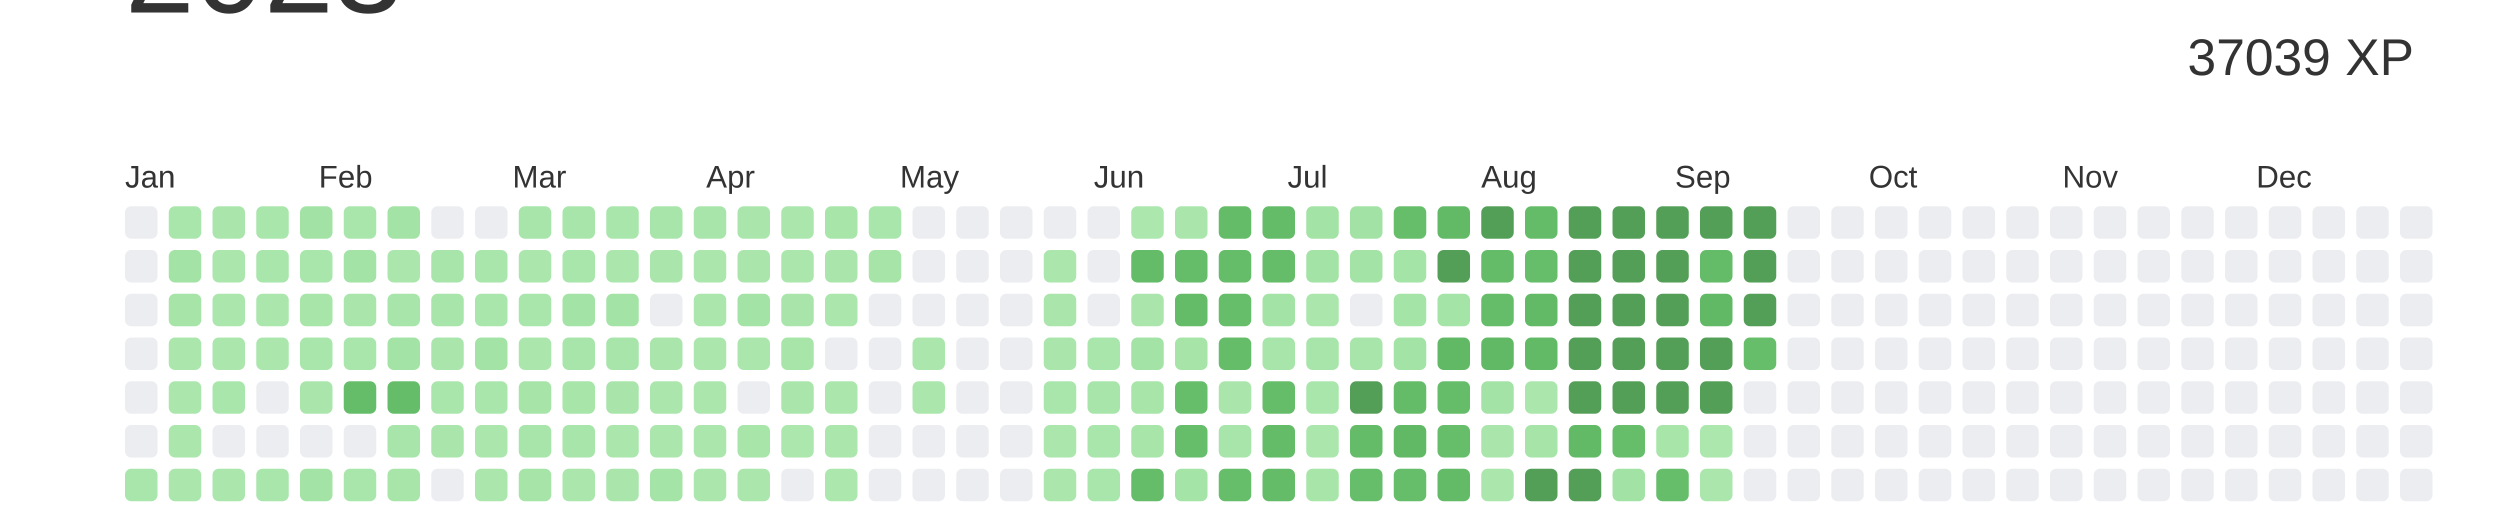
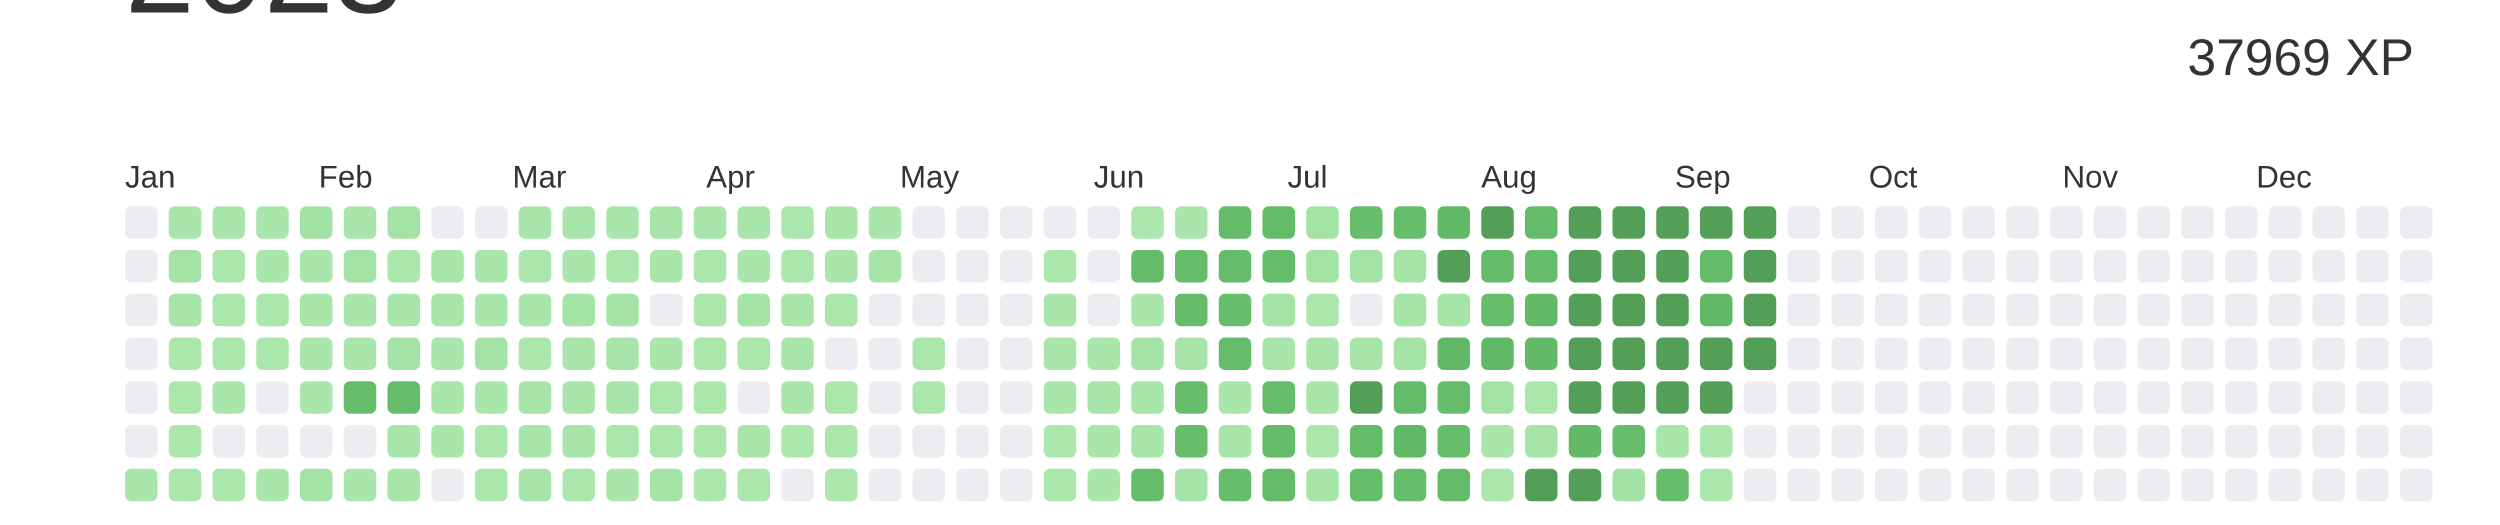
<svg xmlns="http://www.w3.org/2000/svg" baseProfile="full" height="42mm" version="1.1" viewBox="0,0,200,42" width="200mm">
  <defs />
  <rect fill="#ffffff" height="42" width="200" x="0" y="0" />
  <text alignment-baseline="hanging" fill="#333333" style="font-size:10.0px; font-family:Arial;" x="10" y="1">2023</text>
-   <text alignment-baseline="hanging" fill="#333333" style="font-size:4.125px; font-family:Arial;" x="175" y="6">37039 XP</text>
+   <text alignment-baseline="hanging" fill="#333333" style="font-size:4.125px; font-family:Arial;" x="175" y="6">37969 XP</text>
  <text fill="#333333" style="font-size:2.5px; font-family:Arial" x="10.0" y="15">Jan</text>
  <text fill="#333333" style="font-size:2.5px; font-family:Arial" x="25.5" y="15">Feb</text>
  <text fill="#333333" style="font-size:2.5px; font-family:Arial" x="41.0" y="15">Mar</text>
  <text fill="#333333" style="font-size:2.5px; font-family:Arial" x="56.5" y="15">Apr</text>
  <text fill="#333333" style="font-size:2.5px; font-family:Arial" x="72.0" y="15">May</text>
  <text fill="#333333" style="font-size:2.5px; font-family:Arial" x="87.5" y="15">Jun</text>
  <text fill="#333333" style="font-size:2.5px; font-family:Arial" x="103.0" y="15">Jul</text>
  <text fill="#333333" style="font-size:2.5px; font-family:Arial" x="118.5" y="15">Aug</text>
  <text fill="#333333" style="font-size:2.5px; font-family:Arial" x="134.0" y="15">Sep</text>
  <text fill="#333333" style="font-size:2.5px; font-family:Arial" x="149.5" y="15">Oct</text>
  <text fill="#333333" style="font-size:2.5px; font-family:Arial" x="165.0" y="15">Nov</text>
  <text fill="#333333" style="font-size:2.5px; font-family:Arial" x="180.5" y="15">Dec</text>
  <rect fill="#EBEDF0" height="2.6" rx="0.5" ry="0.5" width="2.6" x="10.0" y="16.5" />
  <rect fill="#EBEDF0" height="2.6" rx="0.5" ry="0.5" width="2.6" x="10.0" y="20.0" />
  <rect fill="#EBEDF0" height="2.6" rx="0.5" ry="0.5" width="2.6" x="10.0" y="23.5" />
  <rect fill="#EBEDF0" height="2.6" rx="0.5" ry="0.5" width="2.6" x="10.0" y="27.0" />
  <rect fill="#EBEDF0" height="2.6" rx="0.5" ry="0.5" width="2.6" x="10.0" y="30.5" />
  <rect fill="#EBEDF0" height="2.6" rx="0.5" ry="0.5" width="2.6" x="10.0" y="34.0" />
  <rect fill="#a9e6ab" height="2.6" rx="0.5" ry="0.5" width="2.6" x="10.0" y="37.5" />
  <rect fill="#a9e6ab" height="2.6" rx="0.5" ry="0.5" width="2.6" x="13.5" y="16.5" />
  <rect fill="#a4e3a6" height="2.6" rx="0.5" ry="0.5" width="2.6" x="13.5" y="20.0" />
  <rect fill="#a6e4a8" height="2.6" rx="0.5" ry="0.5" width="2.6" x="13.5" y="23.5" />
  <rect fill="#abe7ad" height="2.6" rx="0.5" ry="0.5" width="2.6" x="13.5" y="27.0" />
  <rect fill="#abe7ad" height="2.6" rx="0.5" ry="0.5" width="2.6" x="13.5" y="30.5" />
  <rect fill="#abe7ad" height="2.6" rx="0.5" ry="0.5" width="2.6" x="13.5" y="34.0" />
  <rect fill="#abe6ad" height="2.6" rx="0.5" ry="0.5" width="2.6" x="13.5" y="37.5" />
  <rect fill="#aae6ac" height="2.6" rx="0.5" ry="0.5" width="2.6" x="17.0" y="16.5" />
  <rect fill="#abe6ad" height="2.6" rx="0.5" ry="0.5" width="2.6" x="17.0" y="20.0" />
  <rect fill="#abe7ad" height="2.6" rx="0.5" ry="0.5" width="2.6" x="17.0" y="23.5" />
  <rect fill="#abe7ad" height="2.6" rx="0.5" ry="0.5" width="2.6" x="17.0" y="27.0" />
  <rect fill="#a9e6ab" height="2.6" rx="0.5" ry="0.5" width="2.6" x="17.0" y="30.5" />
  <rect fill="#EBEDF0" height="2.6" rx="0.5" ry="0.5" width="2.6" x="17.0" y="34.0" />
  <rect fill="#abe7ad" height="2.6" rx="0.5" ry="0.5" width="2.6" x="17.0" y="37.5" />
  <rect fill="#a9e6ab" height="2.6" rx="0.5" ry="0.5" width="2.6" x="20.5" y="16.5" />
  <rect fill="#a9e6ab" height="2.6" rx="0.5" ry="0.5" width="2.6" x="20.5" y="20.0" />
  <rect fill="#abe7ad" height="2.6" rx="0.5" ry="0.5" width="2.6" x="20.5" y="23.5" />
  <rect fill="#abe7ad" height="2.6" rx="0.5" ry="0.5" width="2.6" x="20.5" y="27.0" />
  <rect fill="#EBEDF0" height="2.6" rx="0.5" ry="0.5" width="2.6" x="20.5" y="30.5" />
  <rect fill="#EBEDF0" height="2.6" rx="0.5" ry="0.5" width="2.6" x="20.5" y="34.0" />
  <rect fill="#a9e6ab" height="2.6" rx="0.5" ry="0.5" width="2.6" x="20.5" y="37.5" />
  <rect fill="#a2e3a5" height="2.6" rx="0.5" ry="0.5" width="2.6" x="24.0" y="16.5" />
  <rect fill="#a9e6ab" height="2.6" rx="0.5" ry="0.5" width="2.6" x="24.0" y="20.0" />
  <rect fill="#a7e5a9" height="2.6" rx="0.5" ry="0.5" width="2.6" x="24.0" y="23.5" />
  <rect fill="#a9e6ab" height="2.6" rx="0.5" ry="0.5" width="2.6" x="24.0" y="27.0" />
  <rect fill="#aae6ac" height="2.6" rx="0.5" ry="0.5" width="2.6" x="24.0" y="30.5" />
  <rect fill="#EBEDF0" height="2.6" rx="0.5" ry="0.5" width="2.6" x="24.0" y="34.0" />
  <rect fill="#a3e3a5" height="2.6" rx="0.5" ry="0.5" width="2.6" x="24.0" y="37.5" />
  <rect fill="#a9e6ab" height="2.6" rx="0.5" ry="0.5" width="2.6" x="27.5" y="16.5" />
  <rect fill="#a3e3a5" height="2.6" rx="0.5" ry="0.5" width="2.6" x="27.5" y="20.0" />
  <rect fill="#aae6ac" height="2.6" rx="0.5" ry="0.5" width="2.6" x="27.5" y="23.5" />
  <rect fill="#a9e6ab" height="2.6" rx="0.5" ry="0.5" width="2.6" x="27.5" y="27.0" />
  <rect fill="#65bd6a" height="2.6" rx="0.5" ry="0.5" width="2.6" x="27.5" y="30.5" />
  <rect fill="#EBEDF0" height="2.6" rx="0.5" ry="0.5" width="2.6" x="27.5" y="34.0" />
  <rect fill="#a9e6ab" height="2.6" rx="0.5" ry="0.5" width="2.6" x="27.5" y="37.5" />
  <rect fill="#a3e3a5" height="2.6" rx="0.5" ry="0.5" width="2.6" x="31.0" y="16.5" />
  <rect fill="#abe7ad" height="2.6" rx="0.5" ry="0.5" width="2.6" x="31.0" y="20.0" />
  <rect fill="#a8e5aa" height="2.6" rx="0.5" ry="0.5" width="2.6" x="31.0" y="23.5" />
  <rect fill="#a3e3a5" height="2.6" rx="0.5" ry="0.5" width="2.6" x="31.0" y="27.0" />
  <rect fill="#65bd6a" height="2.6" rx="0.5" ry="0.5" width="2.6" x="31.0" y="30.5" />
  <rect fill="#a7e5aa" height="2.6" rx="0.5" ry="0.5" width="2.6" x="31.0" y="34.0" />
  <rect fill="#a7e5a9" height="2.6" rx="0.5" ry="0.5" width="2.6" x="31.0" y="37.5" />
  <rect fill="#EBEDF0" height="2.6" rx="0.5" ry="0.5" width="2.6" x="34.5" y="16.5" />
  <rect fill="#a8e5aa" height="2.6" rx="0.5" ry="0.5" width="2.6" x="34.5" y="20.0" />
  <rect fill="#a8e5aa" height="2.6" rx="0.5" ry="0.5" width="2.6" x="34.5" y="23.5" />
  <rect fill="#aae6ac" height="2.6" rx="0.5" ry="0.5" width="2.6" x="34.5" y="27.0" />
  <rect fill="#a9e6ab" height="2.6" rx="0.5" ry="0.5" width="2.6" x="34.5" y="30.5" />
  <rect fill="#aae6ac" height="2.6" rx="0.5" ry="0.5" width="2.6" x="34.5" y="34.0" />
  <rect fill="#EBEDF0" height="2.6" rx="0.5" ry="0.5" width="2.6" x="34.5" y="37.5" />
  <rect fill="#EBEDF0" height="2.6" rx="0.5" ry="0.5" width="2.6" x="38.0" y="16.5" />
  <rect fill="#a9e6ab" height="2.6" rx="0.5" ry="0.5" width="2.6" x="38.0" y="20.0" />
  <rect fill="#a9e6ac" height="2.6" rx="0.5" ry="0.5" width="2.6" x="38.0" y="23.5" />
  <rect fill="#a3e3a5" height="2.6" rx="0.5" ry="0.5" width="2.6" x="38.0" y="27.0" />
  <rect fill="#a9e6ab" height="2.6" rx="0.5" ry="0.5" width="2.6" x="38.0" y="30.5" />
  <rect fill="#abe7ad" height="2.6" rx="0.5" ry="0.5" width="2.6" x="38.0" y="34.0" />
  <rect fill="#abe6ad" height="2.6" rx="0.5" ry="0.5" width="2.6" x="38.0" y="37.5" />
  <rect fill="#a7e5aa" height="2.6" rx="0.5" ry="0.5" width="2.6" x="41.5" y="16.5" />
  <rect fill="#abe6ad" height="2.6" rx="0.5" ry="0.5" width="2.6" x="41.5" y="20.0" />
  <rect fill="#a9e6ab" height="2.6" rx="0.5" ry="0.5" width="2.6" x="41.5" y="23.5" />
  <rect fill="#abe7ad" height="2.6" rx="0.5" ry="0.5" width="2.6" x="41.5" y="27.0" />
  <rect fill="#a6e4a8" height="2.6" rx="0.5" ry="0.5" width="2.6" x="41.5" y="30.5" />
  <rect fill="#a8e5aa" height="2.6" rx="0.5" ry="0.5" width="2.6" x="41.5" y="34.0" />
  <rect fill="#a6e4a8" height="2.6" rx="0.5" ry="0.5" width="2.6" x="41.5" y="37.5" />
  <rect fill="#a8e5aa" height="2.6" rx="0.5" ry="0.5" width="2.6" x="45.0" y="16.5" />
  <rect fill="#a9e6ab" height="2.6" rx="0.5" ry="0.5" width="2.6" x="45.0" y="20.0" />
  <rect fill="#a3e3a5" height="2.6" rx="0.5" ry="0.5" width="2.6" x="45.0" y="23.5" />
  <rect fill="#a8e5ab" height="2.6" rx="0.5" ry="0.5" width="2.6" x="45.0" y="27.0" />
  <rect fill="#a7e5a9" height="2.6" rx="0.5" ry="0.5" width="2.6" x="45.0" y="30.5" />
  <rect fill="#a8e5aa" height="2.6" rx="0.5" ry="0.5" width="2.6" x="45.0" y="34.0" />
  <rect fill="#abe7ad" height="2.6" rx="0.5" ry="0.5" width="2.6" x="45.0" y="37.5" />
  <rect fill="#a9e6ab" height="2.6" rx="0.5" ry="0.5" width="2.6" x="48.5" y="16.5" />
  <rect fill="#abe7ad" height="2.6" rx="0.5" ry="0.5" width="2.6" x="48.5" y="20.0" />
  <rect fill="#a4e3a6" height="2.6" rx="0.5" ry="0.5" width="2.6" x="48.5" y="23.5" />
  <rect fill="#a7e5aa" height="2.6" rx="0.5" ry="0.5" width="2.6" x="48.5" y="27.0" />
  <rect fill="#a9e5ab" height="2.6" rx="0.5" ry="0.5" width="2.6" x="48.5" y="30.5" />
  <rect fill="#abe7ad" height="2.6" rx="0.5" ry="0.5" width="2.6" x="48.5" y="34.0" />
  <rect fill="#aae6ac" height="2.6" rx="0.5" ry="0.5" width="2.6" x="48.5" y="37.5" />
  <rect fill="#a8e5aa" height="2.6" rx="0.5" ry="0.5" width="2.6" x="52.0" y="16.5" />
  <rect fill="#aae6ac" height="2.6" rx="0.5" ry="0.5" width="2.6" x="52.0" y="20.0" />
  <rect fill="#EBEDF0" height="2.6" rx="0.5" ry="0.5" width="2.6" x="52.0" y="23.5" />
  <rect fill="#aae6ac" height="2.6" rx="0.5" ry="0.5" width="2.6" x="52.0" y="27.0" />
  <rect fill="#abe7ad" height="2.6" rx="0.5" ry="0.5" width="2.6" x="52.0" y="30.5" />
  <rect fill="#abe6ad" height="2.6" rx="0.5" ry="0.5" width="2.6" x="52.0" y="34.0" />
  <rect fill="#a5e4a7" height="2.6" rx="0.5" ry="0.5" width="2.6" x="52.0" y="37.5" />
  <rect fill="#a8e5aa" height="2.6" rx="0.5" ry="0.5" width="2.6" x="55.5" y="16.5" />
  <rect fill="#abe7ad" height="2.6" rx="0.5" ry="0.5" width="2.6" x="55.5" y="20.0" />
  <rect fill="#abe7ad" height="2.6" rx="0.5" ry="0.5" width="2.6" x="55.5" y="23.5" />
  <rect fill="#abe6ad" height="2.6" rx="0.5" ry="0.5" width="2.6" x="55.5" y="27.0" />
  <rect fill="#abe7ad" height="2.6" rx="0.5" ry="0.5" width="2.6" x="55.5" y="30.5" />
  <rect fill="#abe7ad" height="2.6" rx="0.5" ry="0.5" width="2.6" x="55.5" y="34.0" />
  <rect fill="#abe7ad" height="2.6" rx="0.5" ry="0.5" width="2.6" x="55.5" y="37.5" />
  <rect fill="#aae6ac" height="2.6" rx="0.5" ry="0.5" width="2.6" x="59.0" y="16.5" />
  <rect fill="#aae6ac" height="2.6" rx="0.5" ry="0.5" width="2.6" x="59.0" y="20.0" />
  <rect fill="#a4e3a6" height="2.6" rx="0.5" ry="0.5" width="2.6" x="59.0" y="23.5" />
  <rect fill="#abe7ad" height="2.6" rx="0.5" ry="0.5" width="2.6" x="59.0" y="27.0" />
  <rect fill="#EBEDF0" height="2.6" rx="0.5" ry="0.5" width="2.6" x="59.0" y="30.5" />
  <rect fill="#a7e5a9" height="2.6" rx="0.5" ry="0.5" width="2.6" x="59.0" y="34.0" />
  <rect fill="#abe7ad" height="2.6" rx="0.5" ry="0.5" width="2.6" x="59.0" y="37.5" />
  <rect fill="#abe7ad" height="2.6" rx="0.5" ry="0.5" width="2.6" x="62.5" y="16.5" />
  <rect fill="#abe7ad" height="2.6" rx="0.5" ry="0.5" width="2.6" x="62.5" y="20.0" />
  <rect fill="#a9e5ab" height="2.6" rx="0.5" ry="0.5" width="2.6" x="62.5" y="23.5" />
  <rect fill="#a7e5a9" height="2.6" rx="0.5" ry="0.5" width="2.6" x="62.5" y="27.0" />
  <rect fill="#aae6ac" height="2.6" rx="0.5" ry="0.5" width="2.6" x="62.5" y="30.5" />
  <rect fill="#ace7ae" height="2.6" rx="0.5" ry="0.5" width="2.6" x="62.5" y="34.0" />
  <rect fill="#EBEDF0" height="2.6" rx="0.5" ry="0.5" width="2.6" x="62.5" y="37.5" />
  <rect fill="#a7e5a9" height="2.6" rx="0.5" ry="0.5" width="2.6" x="66.0" y="16.5" />
  <rect fill="#aae6ac" height="2.6" rx="0.5" ry="0.5" width="2.6" x="66.0" y="20.0" />
  <rect fill="#abe7ad" height="2.6" rx="0.5" ry="0.5" width="2.6" x="66.0" y="23.5" />
  <rect fill="#EBEDF0" height="2.6" rx="0.5" ry="0.5" width="2.6" x="66.0" y="27.0" />
  <rect fill="#abe6ad" height="2.6" rx="0.5" ry="0.5" width="2.6" x="66.0" y="30.5" />
  <rect fill="#abe6ad" height="2.6" rx="0.5" ry="0.5" width="2.6" x="66.0" y="34.0" />
  <rect fill="#ace7ae" height="2.6" rx="0.5" ry="0.5" width="2.6" x="66.0" y="37.5" />
  <rect fill="#a9e6ab" height="2.6" rx="0.5" ry="0.5" width="2.6" x="69.5" y="16.5" />
  <rect fill="#a6e4a8" height="2.6" rx="0.5" ry="0.5" width="2.6" x="69.5" y="20.0" />
  <rect fill="#EBEDF0" height="2.6" rx="0.5" ry="0.5" width="2.6" x="69.5" y="23.5" />
  <rect fill="#EBEDF0" height="2.6" rx="0.5" ry="0.5" width="2.6" x="69.5" y="27.0" />
  <rect fill="#EBEDF0" height="2.6" rx="0.5" ry="0.5" width="2.6" x="69.5" y="30.5" />
  <rect fill="#EBEDF0" height="2.6" rx="0.5" ry="0.5" width="2.6" x="69.5" y="34.0" />
  <rect fill="#EBEDF0" height="2.6" rx="0.5" ry="0.5" width="2.6" x="69.5" y="37.5" />
  <rect fill="#EBEDF0" height="2.6" rx="0.5" ry="0.5" width="2.6" x="73.0" y="16.5" />
  <rect fill="#EBEDF0" height="2.6" rx="0.5" ry="0.5" width="2.6" x="73.0" y="20.0" />
  <rect fill="#EBEDF0" height="2.6" rx="0.5" ry="0.5" width="2.6" x="73.0" y="23.5" />
  <rect fill="#abe7ad" height="2.6" rx="0.5" ry="0.5" width="2.6" x="73.0" y="27.0" />
  <rect fill="#abe7ad" height="2.6" rx="0.5" ry="0.5" width="2.6" x="73.0" y="30.5" />
  <rect fill="#EBEDF0" height="2.6" rx="0.5" ry="0.5" width="2.6" x="73.0" y="34.0" />
  <rect fill="#EBEDF0" height="2.6" rx="0.5" ry="0.5" width="2.6" x="73.0" y="37.5" />
  <rect fill="#EBEDF0" height="2.6" rx="0.5" ry="0.5" width="2.6" x="76.5" y="16.5" />
  <rect fill="#EBEDF0" height="2.6" rx="0.5" ry="0.5" width="2.6" x="76.5" y="20.0" />
  <rect fill="#EBEDF0" height="2.6" rx="0.5" ry="0.5" width="2.6" x="76.5" y="23.5" />
  <rect fill="#EBEDF0" height="2.6" rx="0.5" ry="0.5" width="2.6" x="76.5" y="27.0" />
  <rect fill="#EBEDF0" height="2.6" rx="0.5" ry="0.5" width="2.6" x="76.5" y="30.5" />
  <rect fill="#EBEDF0" height="2.6" rx="0.5" ry="0.5" width="2.6" x="76.5" y="34.0" />
  <rect fill="#EBEDF0" height="2.6" rx="0.5" ry="0.5" width="2.6" x="76.5" y="37.5" />
  <rect fill="#EBEDF0" height="2.6" rx="0.5" ry="0.5" width="2.6" x="80.0" y="16.5" />
  <rect fill="#EBEDF0" height="2.6" rx="0.5" ry="0.5" width="2.6" x="80.0" y="20.0" />
  <rect fill="#EBEDF0" height="2.6" rx="0.5" ry="0.5" width="2.6" x="80.0" y="23.5" />
  <rect fill="#EBEDF0" height="2.6" rx="0.5" ry="0.5" width="2.6" x="80.0" y="27.0" />
  <rect fill="#EBEDF0" height="2.6" rx="0.5" ry="0.5" width="2.6" x="80.0" y="30.5" />
  <rect fill="#EBEDF0" height="2.6" rx="0.5" ry="0.5" width="2.6" x="80.0" y="34.0" />
  <rect fill="#EBEDF0" height="2.6" rx="0.5" ry="0.5" width="2.6" x="80.0" y="37.5" />
  <rect fill="#EBEDF0" height="2.6" rx="0.5" ry="0.5" width="2.6" x="83.5" y="16.5" />
  <rect fill="#abe7ad" height="2.6" rx="0.5" ry="0.5" width="2.6" x="83.5" y="20.0" />
  <rect fill="#aae6ac" height="2.6" rx="0.5" ry="0.5" width="2.6" x="83.5" y="23.5" />
  <rect fill="#aae6ac" height="2.6" rx="0.5" ry="0.5" width="2.6" x="83.5" y="27.0" />
  <rect fill="#a9e6ab" height="2.6" rx="0.5" ry="0.5" width="2.6" x="83.5" y="30.5" />
  <rect fill="#abe6ad" height="2.6" rx="0.5" ry="0.5" width="2.6" x="83.5" y="34.0" />
  <rect fill="#abe7ad" height="2.6" rx="0.5" ry="0.5" width="2.6" x="83.5" y="37.5" />
  <rect fill="#EBEDF0" height="2.6" rx="0.5" ry="0.5" width="2.6" x="87.0" y="16.5" />
  <rect fill="#EBEDF0" height="2.6" rx="0.5" ry="0.5" width="2.6" x="87.0" y="20.0" />
  <rect fill="#EBEDF0" height="2.6" rx="0.5" ry="0.5" width="2.6" x="87.0" y="23.5" />
  <rect fill="#a9e6ac" height="2.6" rx="0.5" ry="0.5" width="2.6" x="87.0" y="27.0" />
  <rect fill="#a8e5aa" height="2.6" rx="0.5" ry="0.5" width="2.6" x="87.0" y="30.5" />
  <rect fill="#a9e6ab" height="2.6" rx="0.5" ry="0.5" width="2.6" x="87.0" y="34.0" />
  <rect fill="#a9e6ab" height="2.6" rx="0.5" ry="0.5" width="2.6" x="87.0" y="37.5" />
  <rect fill="#ace7ae" height="2.6" rx="0.5" ry="0.5" width="2.6" x="90.5" y="16.5" />
  <rect fill="#64bc68" height="2.6" rx="0.5" ry="0.5" width="2.6" x="90.5" y="20.0" />
  <rect fill="#aae6ac" height="2.6" rx="0.5" ry="0.5" width="2.6" x="90.5" y="23.5" />
  <rect fill="#a3e3a5" height="2.6" rx="0.5" ry="0.5" width="2.6" x="90.5" y="27.0" />
  <rect fill="#a7e5a9" height="2.6" rx="0.5" ry="0.5" width="2.6" x="90.5" y="30.5" />
  <rect fill="#a7e5a9" height="2.6" rx="0.5" ry="0.5" width="2.6" x="90.5" y="34.0" />
  <rect fill="#65bd6a" height="2.6" rx="0.5" ry="0.5" width="2.6" x="90.5" y="37.5" />
  <rect fill="#aae6ac" height="2.6" rx="0.5" ry="0.5" width="2.6" x="94.0" y="16.5" />
  <rect fill="#65bd6a" height="2.6" rx="0.5" ry="0.5" width="2.6" x="94.0" y="20.0" />
  <rect fill="#64bc69" height="2.6" rx="0.5" ry="0.5" width="2.6" x="94.0" y="23.5" />
  <rect fill="#a6e4a8" height="2.6" rx="0.5" ry="0.5" width="2.6" x="94.0" y="27.0" />
  <rect fill="#66be6b" height="2.6" rx="0.5" ry="0.5" width="2.6" x="94.0" y="30.5" />
  <rect fill="#66be6a" height="2.6" rx="0.5" ry="0.5" width="2.6" x="94.0" y="34.0" />
  <rect fill="#a5e4a7" height="2.6" rx="0.5" ry="0.5" width="2.6" x="94.0" y="37.5" />
  <rect fill="#64bc68" height="2.6" rx="0.5" ry="0.5" width="2.6" x="97.5" y="16.5" />
  <rect fill="#65bd6a" height="2.6" rx="0.5" ry="0.5" width="2.6" x="97.5" y="20.0" />
  <rect fill="#66be6b" height="2.6" rx="0.5" ry="0.5" width="2.6" x="97.5" y="23.5" />
  <rect fill="#65bd6a" height="2.6" rx="0.5" ry="0.5" width="2.6" x="97.5" y="27.0" />
  <rect fill="#aae6ac" height="2.6" rx="0.5" ry="0.5" width="2.6" x="97.5" y="30.5" />
  <rect fill="#a8e5aa" height="2.6" rx="0.5" ry="0.5" width="2.6" x="97.5" y="34.0" />
  <rect fill="#66be6b" height="2.6" rx="0.5" ry="0.5" width="2.6" x="97.5" y="37.5" />
  <rect fill="#64bc69" height="2.6" rx="0.5" ry="0.5" width="2.6" x="101.0" y="16.5" />
  <rect fill="#65bd6a" height="2.6" rx="0.5" ry="0.5" width="2.6" x="101.0" y="20.0" />
  <rect fill="#a3e3a5" height="2.6" rx="0.5" ry="0.5" width="2.6" x="101.0" y="23.5" />
  <rect fill="#a8e5aa" height="2.6" rx="0.5" ry="0.5" width="2.6" x="101.0" y="27.0" />
  <rect fill="#65bc69" height="2.6" rx="0.5" ry="0.5" width="2.6" x="101.0" y="30.5" />
  <rect fill="#64bb68" height="2.6" rx="0.5" ry="0.5" width="2.6" x="101.0" y="34.0" />
  <rect fill="#64bc69" height="2.6" rx="0.5" ry="0.5" width="2.6" x="101.0" y="37.5" />
  <rect fill="#a3e3a5" height="2.6" rx="0.5" ry="0.5" width="2.6" x="104.5" y="16.5" />
  <rect fill="#a4e3a6" height="2.6" rx="0.5" ry="0.5" width="2.6" x="104.5" y="20.0" />
  <rect fill="#abe7ad" height="2.6" rx="0.5" ry="0.5" width="2.6" x="104.5" y="23.5" />
  <rect fill="#a8e5aa" height="2.6" rx="0.5" ry="0.5" width="2.6" x="104.5" y="27.0" />
  <rect fill="#a9e6ab" height="2.6" rx="0.5" ry="0.5" width="2.6" x="104.5" y="30.5" />
  <rect fill="#abe7ad" height="2.6" rx="0.5" ry="0.5" width="2.6" x="104.5" y="34.0" />
  <rect fill="#a7e5a9" height="2.6" rx="0.5" ry="0.5" width="2.6" x="104.5" y="37.5" />
-   <rect fill="#a2e2a4" height="2.6" rx="0.5" ry="0.5" width="2.6" x="108.0" y="16.5" />
+   <rect fill="#66be6b" height="2.6" rx="0.5" ry="0.5" width="2.6" x="108.0" y="16.5" />
  <rect fill="#a4e3a6" height="2.6" rx="0.5" ry="0.5" width="2.6" x="108.0" y="20.0" />
  <rect fill="#EBEDF0" height="2.6" rx="0.5" ry="0.5" width="2.6" x="108.0" y="23.5" />
  <rect fill="#a8e5aa" height="2.6" rx="0.5" ry="0.5" width="2.6" x="108.0" y="27.0" />
  <rect fill="#549F57" height="2.6" rx="0.5" ry="0.5" width="2.6" x="108.0" y="30.5" />
  <rect fill="#64bb68" height="2.6" rx="0.5" ry="0.5" width="2.6" x="108.0" y="34.0" />
  <rect fill="#66be6b" height="2.6" rx="0.5" ry="0.5" width="2.6" x="108.0" y="37.5" />
  <rect fill="#66bd6a" height="2.6" rx="0.5" ry="0.5" width="2.6" x="111.5" y="16.5" />
  <rect fill="#a5e4a7" height="2.6" rx="0.5" ry="0.5" width="2.6" x="111.5" y="20.0" />
  <rect fill="#a4e4a7" height="2.6" rx="0.5" ry="0.5" width="2.6" x="111.5" y="23.5" />
  <rect fill="#a3e3a5" height="2.6" rx="0.5" ry="0.5" width="2.6" x="111.5" y="27.0" />
  <rect fill="#64bc69" height="2.6" rx="0.5" ry="0.5" width="2.6" x="111.5" y="30.5" />
  <rect fill="#61b865" height="2.6" rx="0.5" ry="0.5" width="2.6" x="111.5" y="34.0" />
  <rect fill="#66be6b" height="2.6" rx="0.5" ry="0.5" width="2.6" x="111.5" y="37.5" />
  <rect fill="#62ba67" height="2.6" rx="0.5" ry="0.5" width="2.6" x="115.0" y="16.5" />
  <rect fill="#549F57" height="2.6" rx="0.5" ry="0.5" width="2.6" x="115.0" y="20.0" />
  <rect fill="#a5e4a7" height="2.6" rx="0.5" ry="0.5" width="2.6" x="115.0" y="23.5" />
  <rect fill="#61b966" height="2.6" rx="0.5" ry="0.5" width="2.6" x="115.0" y="27.0" />
  <rect fill="#65bd6a" height="2.6" rx="0.5" ry="0.5" width="2.6" x="115.0" y="30.5" />
  <rect fill="#66be6b" height="2.6" rx="0.5" ry="0.5" width="2.6" x="115.0" y="34.0" />
  <rect fill="#63bb68" height="2.6" rx="0.5" ry="0.5" width="2.6" x="115.0" y="37.5" />
  <rect fill="#549F57" height="2.6" rx="0.5" ry="0.5" width="2.6" x="118.5" y="16.5" />
  <rect fill="#64bc69" height="2.6" rx="0.5" ry="0.5" width="2.6" x="118.5" y="20.0" />
  <rect fill="#65bd6a" height="2.6" rx="0.5" ry="0.5" width="2.6" x="118.5" y="23.5" />
  <rect fill="#61b865" height="2.6" rx="0.5" ry="0.5" width="2.6" x="118.5" y="27.0" />
  <rect fill="#a4e3a6" height="2.6" rx="0.5" ry="0.5" width="2.6" x="118.5" y="30.5" />
  <rect fill="#aae6ac" height="2.6" rx="0.5" ry="0.5" width="2.6" x="118.5" y="34.0" />
  <rect fill="#abe7ad" height="2.6" rx="0.5" ry="0.5" width="2.6" x="118.5" y="37.5" />
  <rect fill="#64bc69" height="2.6" rx="0.5" ry="0.5" width="2.6" x="122.0" y="16.5" />
  <rect fill="#66be6b" height="2.6" rx="0.5" ry="0.5" width="2.6" x="122.0" y="20.0" />
  <rect fill="#62ba67" height="2.6" rx="0.5" ry="0.5" width="2.6" x="122.0" y="23.5" />
  <rect fill="#62ba67" height="2.6" rx="0.5" ry="0.5" width="2.6" x="122.0" y="27.0" />
  <rect fill="#abe7ad" height="2.6" rx="0.5" ry="0.5" width="2.6" x="122.0" y="30.5" />
  <rect fill="#a6e4a8" height="2.6" rx="0.5" ry="0.5" width="2.6" x="122.0" y="34.0" />
  <rect fill="#549F57" height="2.6" rx="0.5" ry="0.5" width="2.6" x="122.0" y="37.5" />
  <rect fill="#549F57" height="2.6" rx="0.5" ry="0.5" width="2.6" x="125.5" y="16.5" />
  <rect fill="#549F57" height="2.6" rx="0.5" ry="0.5" width="2.6" x="125.5" y="20.0" />
  <rect fill="#549F57" height="2.6" rx="0.5" ry="0.5" width="2.6" x="125.5" y="23.5" />
  <rect fill="#549F57" height="2.6" rx="0.5" ry="0.5" width="2.6" x="125.5" y="27.0" />
  <rect fill="#549F57" height="2.6" rx="0.5" ry="0.5" width="2.6" x="125.5" y="30.5" />
  <rect fill="#62ba67" height="2.6" rx="0.5" ry="0.5" width="2.6" x="125.5" y="34.0" />
  <rect fill="#549F57" height="2.6" rx="0.5" ry="0.5" width="2.6" x="125.5" y="37.5" />
  <rect fill="#549F57" height="2.6" rx="0.5" ry="0.5" width="2.6" x="129.0" y="16.5" />
  <rect fill="#549F57" height="2.6" rx="0.5" ry="0.5" width="2.6" x="129.0" y="20.0" />
  <rect fill="#549F57" height="2.6" rx="0.5" ry="0.5" width="2.6" x="129.0" y="23.5" />
  <rect fill="#549F57" height="2.6" rx="0.5" ry="0.5" width="2.6" x="129.0" y="27.0" />
  <rect fill="#549F57" height="2.6" rx="0.5" ry="0.5" width="2.6" x="129.0" y="30.5" />
  <rect fill="#66be6b" height="2.6" rx="0.5" ry="0.5" width="2.6" x="129.0" y="34.0" />
  <rect fill="#a2e3a5" height="2.6" rx="0.5" ry="0.5" width="2.6" x="129.0" y="37.5" />
  <rect fill="#549F57" height="2.6" rx="0.5" ry="0.5" width="2.6" x="132.5" y="16.5" />
  <rect fill="#549F57" height="2.6" rx="0.5" ry="0.5" width="2.6" x="132.5" y="20.0" />
  <rect fill="#549F57" height="2.6" rx="0.5" ry="0.5" width="2.6" x="132.5" y="23.5" />
  <rect fill="#549F57" height="2.6" rx="0.5" ry="0.5" width="2.6" x="132.5" y="27.0" />
  <rect fill="#549F57" height="2.6" rx="0.5" ry="0.5" width="2.6" x="132.5" y="30.5" />
  <rect fill="#a7e5a9" height="2.6" rx="0.5" ry="0.5" width="2.6" x="132.5" y="34.0" />
  <rect fill="#66be6b" height="2.6" rx="0.5" ry="0.5" width="2.6" x="132.5" y="37.5" />
  <rect fill="#549F57" height="2.6" rx="0.5" ry="0.5" width="2.6" x="136.0" y="16.5" />
  <rect fill="#64bb68" height="2.6" rx="0.5" ry="0.5" width="2.6" x="136.0" y="20.0" />
  <rect fill="#61b966" height="2.6" rx="0.5" ry="0.5" width="2.6" x="136.0" y="23.5" />
  <rect fill="#549F57" height="2.6" rx="0.5" ry="0.5" width="2.6" x="136.0" y="27.0" />
  <rect fill="#549F57" height="2.6" rx="0.5" ry="0.5" width="2.6" x="136.0" y="30.5" />
  <rect fill="#ace7ae" height="2.6" rx="0.5" ry="0.5" width="2.6" x="136.0" y="34.0" />
  <rect fill="#abe6ad" height="2.6" rx="0.5" ry="0.5" width="2.6" x="136.0" y="37.5" />
  <rect fill="#549F57" height="2.6" rx="0.5" ry="0.5" width="2.6" x="139.5" y="16.5" />
  <rect fill="#549F57" height="2.6" rx="0.5" ry="0.5" width="2.6" x="139.5" y="20.0" />
  <rect fill="#549F57" height="2.6" rx="0.5" ry="0.5" width="2.6" x="139.5" y="23.5" />
-   <rect fill="#66be6b" height="2.6" rx="0.5" ry="0.5" width="2.6" x="139.5" y="27.0" />
+   <rect fill="#549F57" height="2.6" rx="0.5" ry="0.5" width="2.6" x="139.5" y="27.0" />
  <rect fill="#EBEDF0" height="2.6" rx="0.5" ry="0.5" width="2.6" x="139.5" y="30.5" />
  <rect fill="#EBEDF0" height="2.6" rx="0.5" ry="0.5" width="2.6" x="139.5" y="34.0" />
  <rect fill="#EBEDF0" height="2.6" rx="0.5" ry="0.5" width="2.6" x="139.5" y="37.5" />
  <rect fill="#EBEDF0" height="2.6" rx="0.5" ry="0.5" width="2.6" x="143.0" y="16.5" />
  <rect fill="#EBEDF0" height="2.6" rx="0.5" ry="0.5" width="2.6" x="143.0" y="20.0" />
  <rect fill="#EBEDF0" height="2.6" rx="0.5" ry="0.5" width="2.6" x="143.0" y="23.5" />
  <rect fill="#EBEDF0" height="2.6" rx="0.5" ry="0.5" width="2.6" x="143.0" y="27.0" />
  <rect fill="#EBEDF0" height="2.6" rx="0.5" ry="0.5" width="2.6" x="143.0" y="30.5" />
  <rect fill="#EBEDF0" height="2.6" rx="0.5" ry="0.5" width="2.6" x="143.0" y="34.0" />
  <rect fill="#EBEDF0" height="2.6" rx="0.5" ry="0.5" width="2.6" x="143.0" y="37.5" />
  <rect fill="#EBEDF0" height="2.6" rx="0.5" ry="0.5" width="2.6" x="146.5" y="16.5" />
  <rect fill="#EBEDF0" height="2.6" rx="0.5" ry="0.5" width="2.6" x="146.5" y="20.0" />
  <rect fill="#EBEDF0" height="2.6" rx="0.5" ry="0.5" width="2.6" x="146.5" y="23.5" />
  <rect fill="#EBEDF0" height="2.6" rx="0.5" ry="0.5" width="2.6" x="146.5" y="27.0" />
  <rect fill="#EBEDF0" height="2.6" rx="0.5" ry="0.5" width="2.6" x="146.5" y="30.5" />
  <rect fill="#EBEDF0" height="2.6" rx="0.5" ry="0.5" width="2.6" x="146.5" y="34.0" />
  <rect fill="#EBEDF0" height="2.6" rx="0.5" ry="0.5" width="2.6" x="146.5" y="37.5" />
  <rect fill="#EBEDF0" height="2.6" rx="0.5" ry="0.5" width="2.6" x="150.0" y="16.5" />
  <rect fill="#EBEDF0" height="2.6" rx="0.5" ry="0.5" width="2.6" x="150.0" y="20.0" />
  <rect fill="#EBEDF0" height="2.6" rx="0.5" ry="0.5" width="2.6" x="150.0" y="23.5" />
  <rect fill="#EBEDF0" height="2.6" rx="0.5" ry="0.5" width="2.6" x="150.0" y="27.0" />
  <rect fill="#EBEDF0" height="2.6" rx="0.5" ry="0.5" width="2.6" x="150.0" y="30.5" />
  <rect fill="#EBEDF0" height="2.6" rx="0.5" ry="0.5" width="2.6" x="150.0" y="34.0" />
  <rect fill="#EBEDF0" height="2.6" rx="0.5" ry="0.5" width="2.6" x="150.0" y="37.5" />
  <rect fill="#EBEDF0" height="2.6" rx="0.5" ry="0.5" width="2.6" x="153.5" y="16.5" />
  <rect fill="#EBEDF0" height="2.6" rx="0.5" ry="0.5" width="2.6" x="153.5" y="20.0" />
  <rect fill="#EBEDF0" height="2.6" rx="0.5" ry="0.5" width="2.6" x="153.5" y="23.5" />
  <rect fill="#EBEDF0" height="2.6" rx="0.5" ry="0.5" width="2.6" x="153.5" y="27.0" />
  <rect fill="#EBEDF0" height="2.6" rx="0.5" ry="0.5" width="2.6" x="153.5" y="30.5" />
  <rect fill="#EBEDF0" height="2.6" rx="0.5" ry="0.5" width="2.6" x="153.5" y="34.0" />
  <rect fill="#EBEDF0" height="2.6" rx="0.5" ry="0.5" width="2.6" x="153.5" y="37.5" />
  <rect fill="#EBEDF0" height="2.6" rx="0.5" ry="0.5" width="2.6" x="157.0" y="16.5" />
  <rect fill="#EBEDF0" height="2.6" rx="0.5" ry="0.5" width="2.6" x="157.0" y="20.0" />
  <rect fill="#EBEDF0" height="2.6" rx="0.5" ry="0.5" width="2.6" x="157.0" y="23.5" />
  <rect fill="#EBEDF0" height="2.6" rx="0.5" ry="0.5" width="2.6" x="157.0" y="27.0" />
  <rect fill="#EBEDF0" height="2.6" rx="0.5" ry="0.5" width="2.6" x="157.0" y="30.5" />
  <rect fill="#EBEDF0" height="2.6" rx="0.5" ry="0.5" width="2.6" x="157.0" y="34.0" />
  <rect fill="#EBEDF0" height="2.6" rx="0.5" ry="0.5" width="2.6" x="157.0" y="37.5" />
  <rect fill="#EBEDF0" height="2.6" rx="0.5" ry="0.5" width="2.6" x="160.5" y="16.5" />
  <rect fill="#EBEDF0" height="2.6" rx="0.5" ry="0.5" width="2.6" x="160.5" y="20.0" />
  <rect fill="#EBEDF0" height="2.6" rx="0.5" ry="0.5" width="2.6" x="160.5" y="23.5" />
  <rect fill="#EBEDF0" height="2.6" rx="0.5" ry="0.5" width="2.6" x="160.5" y="27.0" />
  <rect fill="#EBEDF0" height="2.6" rx="0.5" ry="0.5" width="2.6" x="160.5" y="30.5" />
  <rect fill="#EBEDF0" height="2.6" rx="0.5" ry="0.5" width="2.6" x="160.5" y="34.0" />
  <rect fill="#EBEDF0" height="2.6" rx="0.5" ry="0.5" width="2.6" x="160.5" y="37.5" />
  <rect fill="#EBEDF0" height="2.6" rx="0.5" ry="0.5" width="2.6" x="164.0" y="16.5" />
  <rect fill="#EBEDF0" height="2.6" rx="0.5" ry="0.5" width="2.6" x="164.0" y="20.0" />
  <rect fill="#EBEDF0" height="2.6" rx="0.5" ry="0.5" width="2.6" x="164.0" y="23.5" />
  <rect fill="#EBEDF0" height="2.6" rx="0.5" ry="0.5" width="2.6" x="164.0" y="27.0" />
  <rect fill="#EBEDF0" height="2.6" rx="0.5" ry="0.5" width="2.6" x="164.0" y="30.5" />
  <rect fill="#EBEDF0" height="2.6" rx="0.5" ry="0.5" width="2.6" x="164.0" y="34.0" />
  <rect fill="#EBEDF0" height="2.6" rx="0.5" ry="0.5" width="2.6" x="164.0" y="37.5" />
  <rect fill="#EBEDF0" height="2.6" rx="0.5" ry="0.5" width="2.6" x="167.5" y="16.5" />
  <rect fill="#EBEDF0" height="2.6" rx="0.5" ry="0.5" width="2.6" x="167.5" y="20.0" />
  <rect fill="#EBEDF0" height="2.6" rx="0.5" ry="0.5" width="2.6" x="167.5" y="23.5" />
  <rect fill="#EBEDF0" height="2.6" rx="0.5" ry="0.5" width="2.6" x="167.5" y="27.0" />
  <rect fill="#EBEDF0" height="2.6" rx="0.5" ry="0.5" width="2.6" x="167.5" y="30.5" />
  <rect fill="#EBEDF0" height="2.6" rx="0.5" ry="0.5" width="2.6" x="167.5" y="34.0" />
  <rect fill="#EBEDF0" height="2.6" rx="0.5" ry="0.5" width="2.6" x="167.5" y="37.5" />
  <rect fill="#EBEDF0" height="2.6" rx="0.5" ry="0.5" width="2.6" x="171.0" y="16.5" />
  <rect fill="#EBEDF0" height="2.6" rx="0.5" ry="0.5" width="2.6" x="171.0" y="20.0" />
  <rect fill="#EBEDF0" height="2.6" rx="0.5" ry="0.5" width="2.6" x="171.0" y="23.5" />
  <rect fill="#EBEDF0" height="2.6" rx="0.5" ry="0.5" width="2.6" x="171.0" y="27.0" />
  <rect fill="#EBEDF0" height="2.6" rx="0.5" ry="0.5" width="2.6" x="171.0" y="30.5" />
  <rect fill="#EBEDF0" height="2.6" rx="0.5" ry="0.5" width="2.6" x="171.0" y="34.0" />
  <rect fill="#EBEDF0" height="2.6" rx="0.5" ry="0.5" width="2.6" x="171.0" y="37.5" />
  <rect fill="#EBEDF0" height="2.6" rx="0.5" ry="0.5" width="2.6" x="174.5" y="16.5" />
  <rect fill="#EBEDF0" height="2.6" rx="0.5" ry="0.5" width="2.6" x="174.5" y="20.0" />
  <rect fill="#EBEDF0" height="2.6" rx="0.5" ry="0.5" width="2.6" x="174.5" y="23.5" />
  <rect fill="#EBEDF0" height="2.6" rx="0.5" ry="0.5" width="2.6" x="174.5" y="27.0" />
  <rect fill="#EBEDF0" height="2.6" rx="0.5" ry="0.5" width="2.6" x="174.5" y="30.5" />
  <rect fill="#EBEDF0" height="2.6" rx="0.5" ry="0.5" width="2.6" x="174.5" y="34.0" />
  <rect fill="#EBEDF0" height="2.6" rx="0.5" ry="0.5" width="2.6" x="174.5" y="37.5" />
  <rect fill="#EBEDF0" height="2.6" rx="0.5" ry="0.5" width="2.6" x="178.0" y="16.5" />
  <rect fill="#EBEDF0" height="2.6" rx="0.5" ry="0.5" width="2.6" x="178.0" y="20.0" />
  <rect fill="#EBEDF0" height="2.6" rx="0.5" ry="0.5" width="2.6" x="178.0" y="23.5" />
  <rect fill="#EBEDF0" height="2.6" rx="0.5" ry="0.5" width="2.6" x="178.0" y="27.0" />
  <rect fill="#EBEDF0" height="2.6" rx="0.5" ry="0.5" width="2.6" x="178.0" y="30.5" />
  <rect fill="#EBEDF0" height="2.6" rx="0.5" ry="0.5" width="2.6" x="178.0" y="34.0" />
  <rect fill="#EBEDF0" height="2.6" rx="0.5" ry="0.5" width="2.6" x="178.0" y="37.5" />
  <rect fill="#EBEDF0" height="2.6" rx="0.5" ry="0.5" width="2.6" x="181.5" y="16.5" />
  <rect fill="#EBEDF0" height="2.6" rx="0.5" ry="0.5" width="2.6" x="181.5" y="20.0" />
  <rect fill="#EBEDF0" height="2.6" rx="0.5" ry="0.5" width="2.6" x="181.5" y="23.5" />
  <rect fill="#EBEDF0" height="2.6" rx="0.5" ry="0.5" width="2.6" x="181.5" y="27.0" />
  <rect fill="#EBEDF0" height="2.6" rx="0.5" ry="0.5" width="2.6" x="181.5" y="30.5" />
  <rect fill="#EBEDF0" height="2.6" rx="0.5" ry="0.5" width="2.6" x="181.5" y="34.0" />
  <rect fill="#EBEDF0" height="2.6" rx="0.5" ry="0.5" width="2.6" x="181.5" y="37.5" />
  <rect fill="#EBEDF0" height="2.6" rx="0.5" ry="0.5" width="2.6" x="185.0" y="16.5" />
  <rect fill="#EBEDF0" height="2.6" rx="0.5" ry="0.5" width="2.6" x="185.0" y="20.0" />
  <rect fill="#EBEDF0" height="2.6" rx="0.5" ry="0.5" width="2.6" x="185.0" y="23.5" />
  <rect fill="#EBEDF0" height="2.6" rx="0.5" ry="0.5" width="2.6" x="185.0" y="27.0" />
  <rect fill="#EBEDF0" height="2.6" rx="0.5" ry="0.5" width="2.6" x="185.0" y="30.5" />
  <rect fill="#EBEDF0" height="2.6" rx="0.5" ry="0.5" width="2.6" x="185.0" y="34.0" />
  <rect fill="#EBEDF0" height="2.6" rx="0.5" ry="0.5" width="2.6" x="185.0" y="37.5" />
  <rect fill="#EBEDF0" height="2.6" rx="0.5" ry="0.5" width="2.6" x="188.5" y="16.5" />
  <rect fill="#EBEDF0" height="2.6" rx="0.5" ry="0.5" width="2.6" x="188.5" y="20.0" />
  <rect fill="#EBEDF0" height="2.6" rx="0.5" ry="0.5" width="2.6" x="188.5" y="23.5" />
  <rect fill="#EBEDF0" height="2.6" rx="0.5" ry="0.5" width="2.6" x="188.5" y="27.0" />
  <rect fill="#EBEDF0" height="2.6" rx="0.5" ry="0.5" width="2.6" x="188.5" y="30.5" />
  <rect fill="#EBEDF0" height="2.6" rx="0.5" ry="0.5" width="2.6" x="188.5" y="34.0" />
  <rect fill="#EBEDF0" height="2.6" rx="0.5" ry="0.5" width="2.6" x="188.5" y="37.5" />
  <rect fill="#EBEDF0" height="2.6" rx="0.5" ry="0.5" width="2.6" x="192.0" y="16.5" />
  <rect fill="#EBEDF0" height="2.6" rx="0.5" ry="0.5" width="2.6" x="192.0" y="20.0" />
  <rect fill="#EBEDF0" height="2.6" rx="0.5" ry="0.5" width="2.6" x="192.0" y="23.5" />
  <rect fill="#EBEDF0" height="2.6" rx="0.5" ry="0.5" width="2.6" x="192.0" y="27.0" />
  <rect fill="#EBEDF0" height="2.6" rx="0.5" ry="0.5" width="2.6" x="192.0" y="30.5" />
  <rect fill="#EBEDF0" height="2.6" rx="0.5" ry="0.5" width="2.6" x="192.0" y="34.0" />
  <rect fill="#EBEDF0" height="2.6" rx="0.5" ry="0.5" width="2.6" x="192.0" y="37.5" />
</svg>
